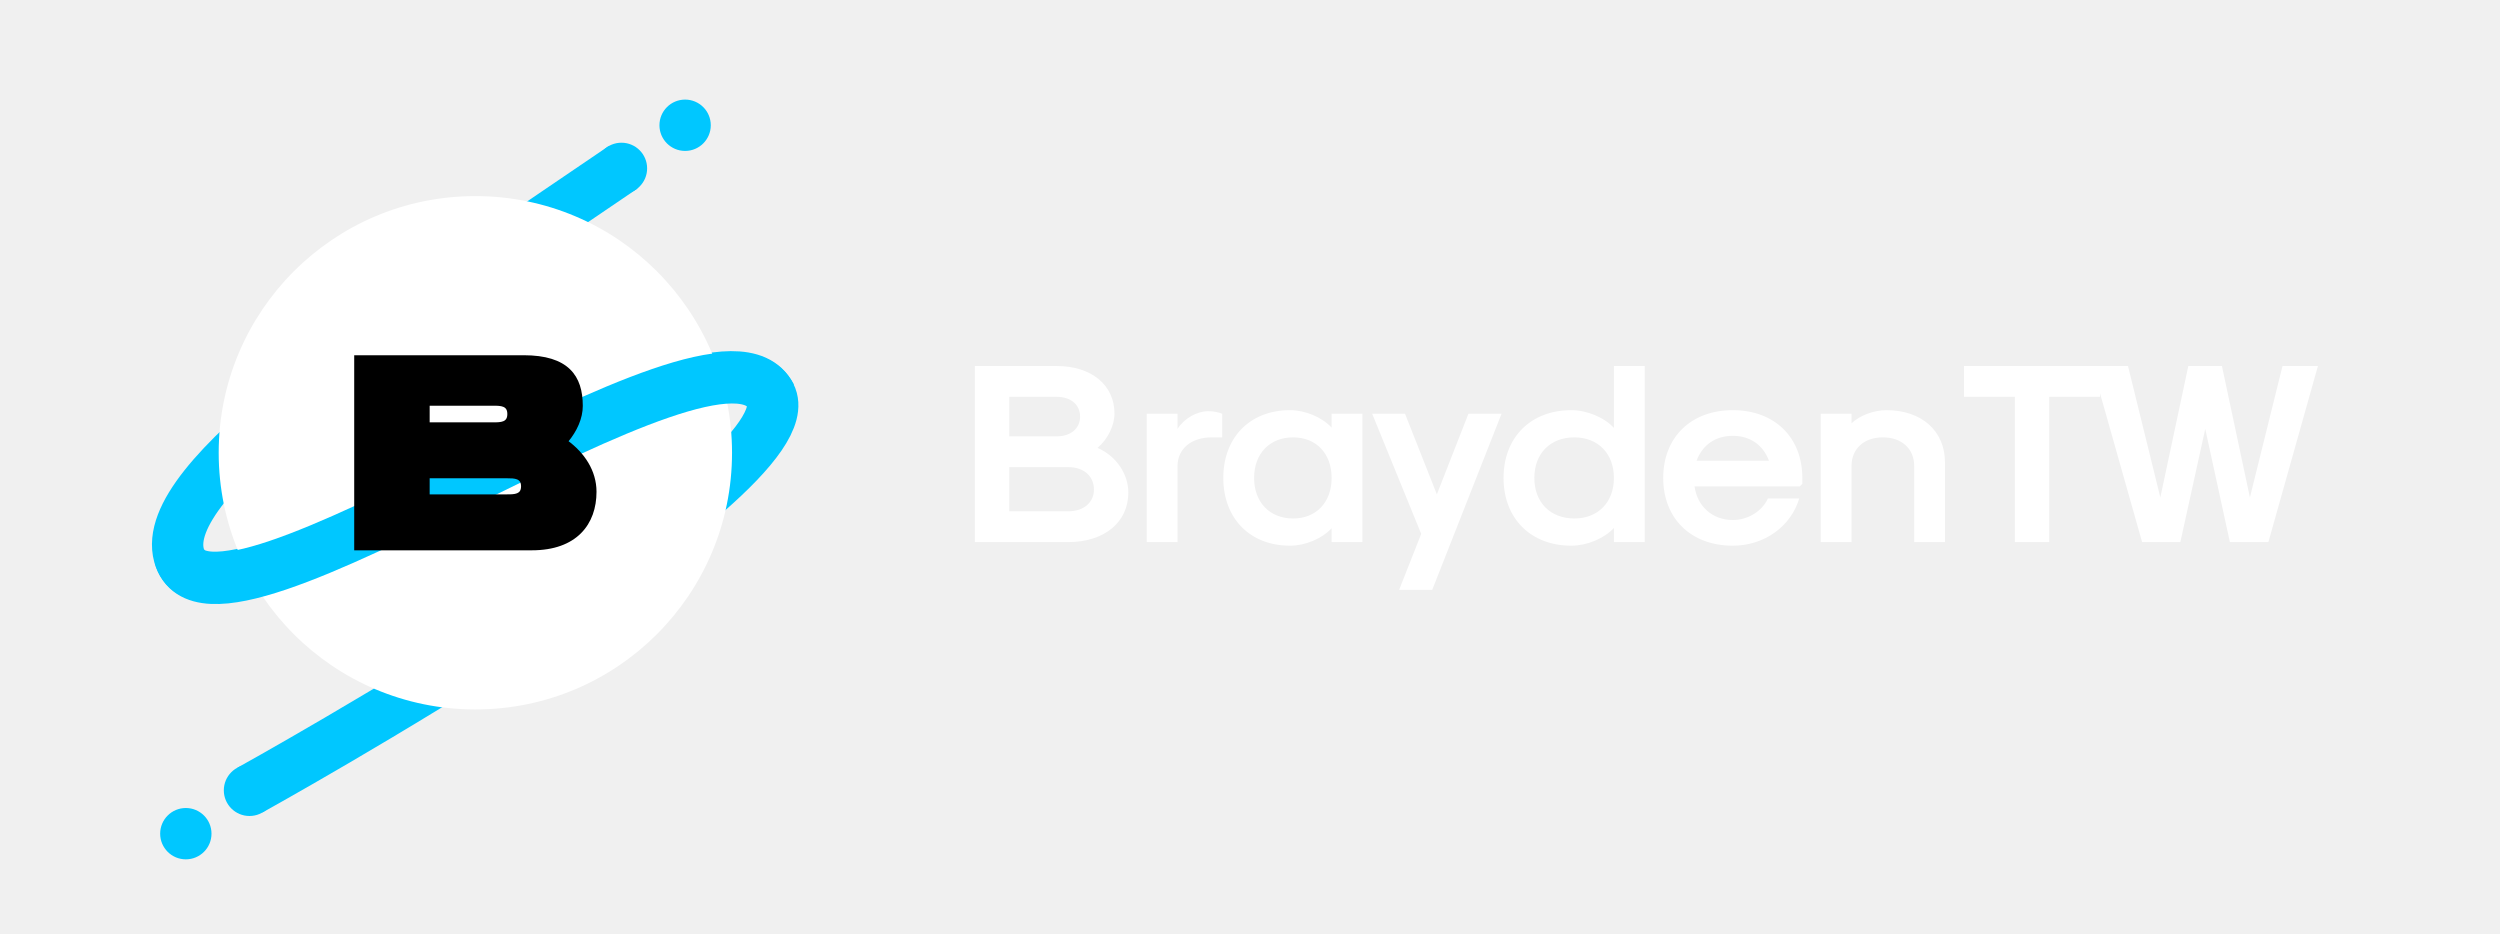
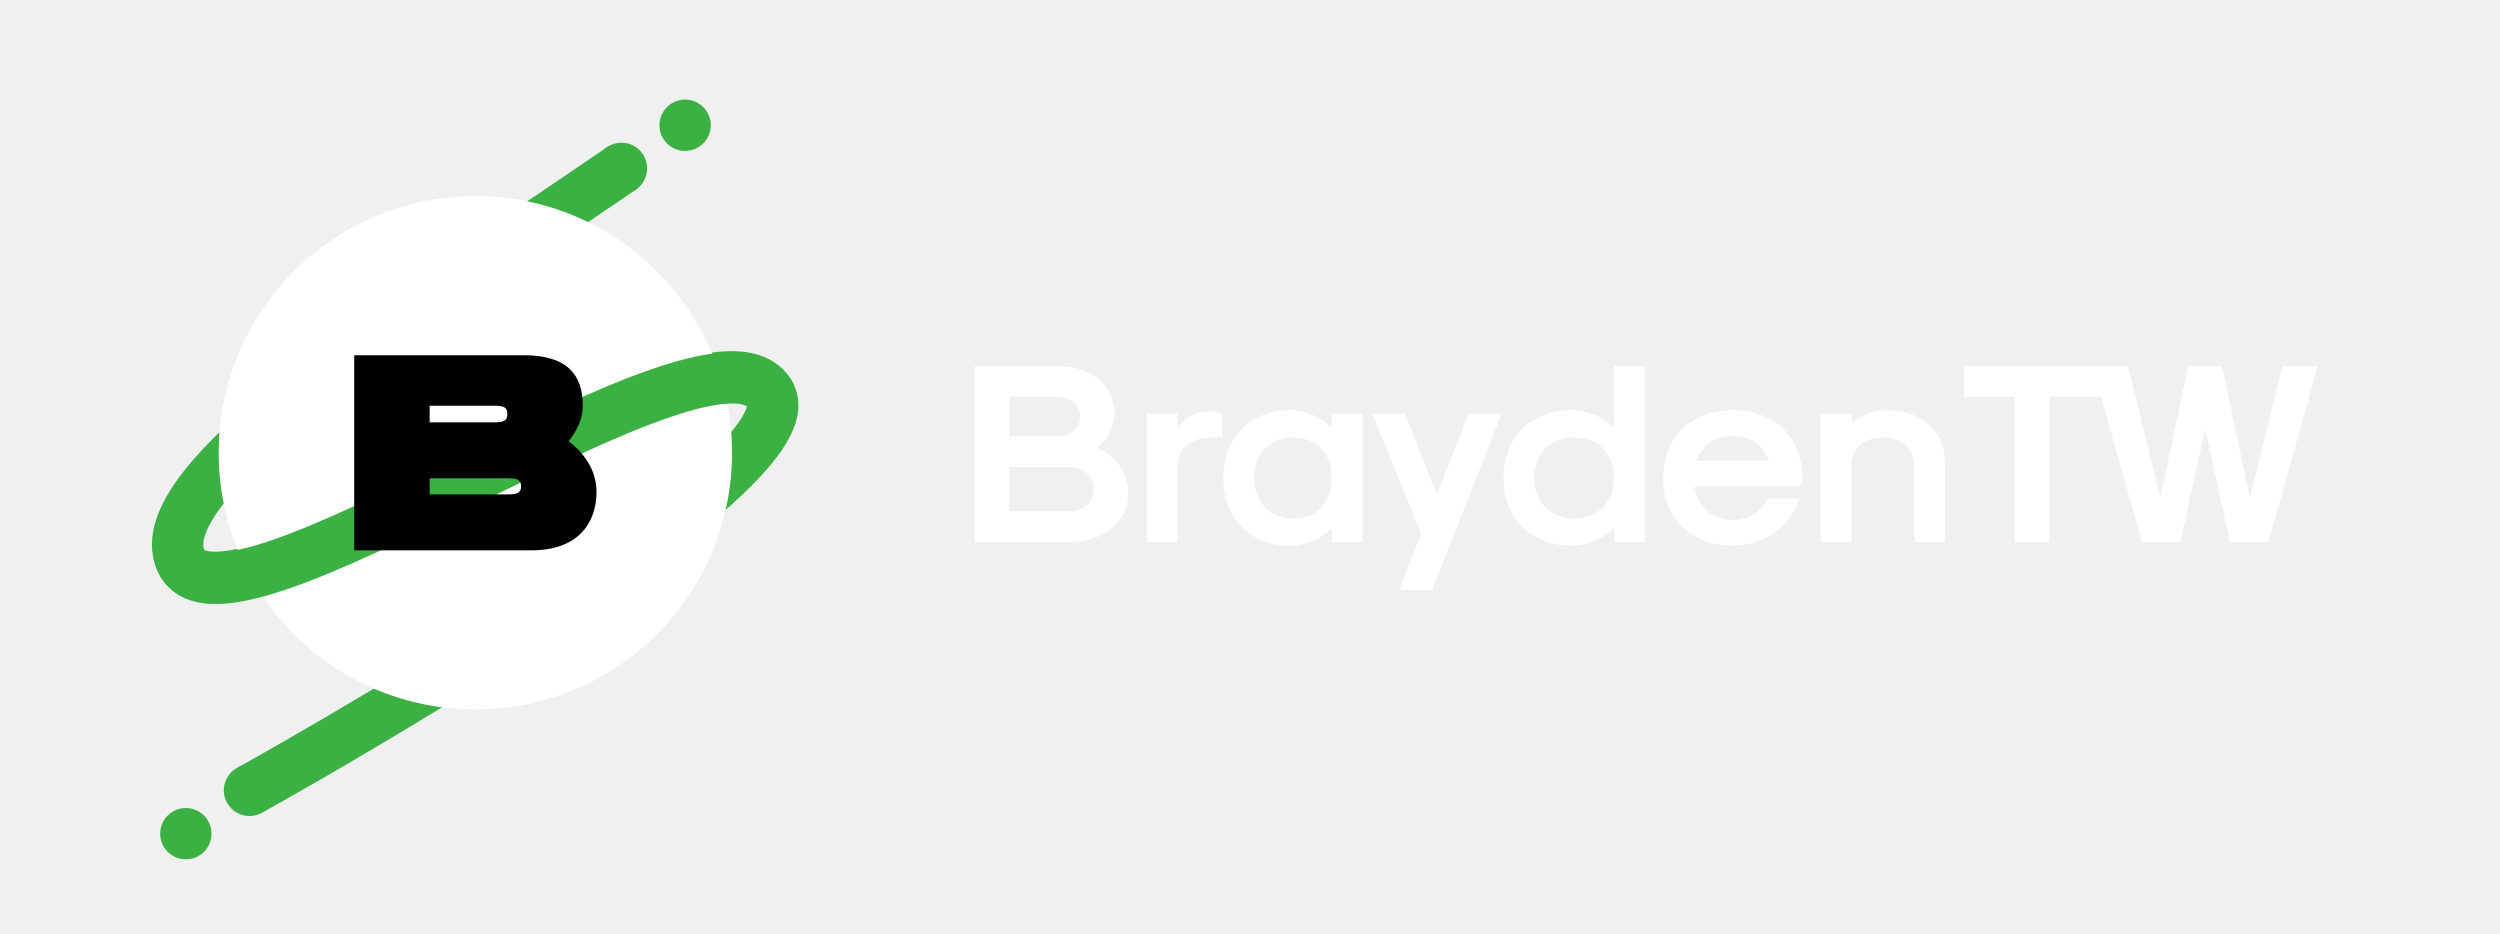
<svg xmlns="http://www.w3.org/2000/svg" width="2435" height="909" viewBox="0 0 2435 909" fill="none">
-   <path d="M606.798 163C365.063 327.215 153.824 466.5 174.386 541C205.299 653 698 283 750.386 385C791.988 466 243.5 769.5 243.5 769.5" stroke="#00c7ff" stroke-width="50" />
-   <circle cx="667.298" cy="122" r="25" fill="#00c7ff" />
-   <circle cx="605.298" cy="164" r="25" fill="#00c7ff" />
-   <circle cx="243" cy="769.78" r="25" fill="#00c7ff" />
-   <circle cx="181" cy="812" r="25" fill="#00c7ff" />
+   <path d="M606.798 163C365.063 327.215 153.824 466.5 174.386 541C205.299 653 698 283 750.386 385C791.988 466 243.5 769.5 243.5 769.5" stroke="#3BB143" stroke-width="50" />
+   <circle cx="667.298" cy="122" r="25" fill="#3BB143" />
+   <circle cx="605.298" cy="164" r="25" fill="#3BB143" />
+   <circle cx="243" cy="769.78" r="25" fill="#3BB143" />
+   <circle cx="181" cy="812" r="25" fill="#3BB143" />
  <circle cx="463" cy="441" r="250" fill="white" />
-   <path d="M175 541.991C205.913 653.991 698.613 283.991 751 385.991" stroke="#00c7ff" stroke-width="50" />
+   <path d="M175 541.991C205.913 653.991 698.613 283.991 751 385.991" stroke="#3BB143" stroke-width="50" />
  <g style="mix-blend-mode:luminosity">
    <path d="M552.393 429.929C561.175 419.373 566.636 407.25 566.636 395.297C566.636 381.076 563.33 368.935 554.471 360.368C545.62 351.809 531.417 347 510.041 347H347H346V348V534V535H347H518.06C539.501 535 555.018 528.829 565.174 518.664C575.327 508.503 580 494.474 580 478.997C580 458.75 568.418 441.723 552.393 429.929ZM417.493 394.171H480.641C484.173 394.171 487.826 394.187 490.611 395.356C491.967 395.925 493.076 396.755 493.856 397.971C494.639 399.192 495.143 400.885 495.143 403.269C495.143 405.652 494.639 407.345 493.856 408.566C493.076 409.782 491.967 410.612 490.611 411.182C487.826 412.35 484.173 412.366 480.641 412.366H417.493V394.171ZM494.005 482.514H417.493V464.851H494.005C497.536 464.851 501.195 464.866 503.983 466.006C505.344 466.562 506.45 467.37 507.227 468.549C508.005 469.731 508.507 471.37 508.507 473.683C508.507 475.995 508.005 477.635 507.227 478.817C506.45 479.995 505.344 480.804 503.983 481.36C501.195 482.499 497.536 482.514 494.005 482.514Z" fill="black" />
    <path d="M552.393 429.929C561.175 419.373 566.636 407.25 566.636 395.297C566.636 381.076 563.33 368.935 554.471 360.368C545.62 351.809 531.417 347 510.041 347H347H346V348V534V535H347H518.06C539.501 535 555.018 528.829 565.174 518.664C575.327 508.503 580 494.474 580 478.997C580 458.75 568.418 441.723 552.393 429.929ZM417.493 394.171H480.641C484.173 394.171 487.826 394.187 490.611 395.356C491.967 395.925 493.076 396.755 493.856 397.971C494.639 399.192 495.143 400.885 495.143 403.269C495.143 405.652 494.639 407.345 493.856 408.566C493.076 409.782 491.967 410.612 490.611 411.182C487.826 412.35 484.173 412.366 480.641 412.366H417.493V394.171ZM494.005 482.514H417.493V464.851H494.005C497.536 464.851 501.195 464.866 503.983 466.006C505.344 466.562 506.45 467.37 507.227 468.549C508.005 469.731 508.507 471.37 508.507 473.683C508.507 475.995 508.005 477.635 507.227 478.817C506.45 479.995 505.344 480.804 503.983 481.36C501.195 482.499 497.536 482.514 494.005 482.514Z" stroke="black" stroke-width="2" />
  </g>
  <path d="M949.5 528H1040.5C1075.5 528 1099 508.75 1099 479.75C1099 461.5 1087 444 1069 436.25C1079 427.75 1085.5 414.5 1085.5 402.75C1085.5 375 1063 356.5 1029.25 356.5H949.5V528ZM983 425V386.5H1029.25C1043 386.5 1052 394.25 1052 405.75C1052 417.25 1043 425 1029.25 425H983ZM983 498V455H1040.75C1055.5 455 1065.5 463.75 1065.5 476.75C1065.5 489.5 1055.5 498 1040.5 498H983ZM1116.91 528H1146.91V454C1146.91 437.25 1160.16 426 1180.16 426H1190.41V403C1186.91 401.5 1181.66 400.5 1177.16 400.5C1165.66 400.5 1153.41 407.5 1146.91 417.75V403H1116.91V528ZM1256.5 531.5C1271.25 531.5 1287.5 524.75 1297 514.5V528H1327V403H1297V416.5C1287.5 406.25 1271.25 399.5 1256.5 399.5C1217.5 399.5 1191.5 426 1191.5 465.5C1191.5 505 1217.5 531.5 1256.5 531.5ZM1259.5 505C1236.75 505 1221.5 489.25 1221.5 465.5C1221.5 441.75 1236.75 426 1259.5 426C1282 426 1297 441.75 1297 465.5C1297 489.25 1282 505 1259.5 505ZM1362.75 574.5H1395L1462.5 403H1430.25L1399.5 481.5L1368.5 403H1336.5L1384.25 520L1362.75 574.5ZM1530.45 531.5C1545.7 531.5 1562.45 524.5 1571.95 514.25V528H1601.95V356.5H1571.95V416.75C1562.45 406.5 1545.7 399.5 1530.45 399.5C1490.95 399.5 1464.45 426 1464.45 465.5C1464.45 505 1490.95 531.5 1530.45 531.5ZM1533.45 505C1509.95 505 1494.45 489.25 1494.45 465.5C1494.45 441.75 1509.95 426 1533.45 426C1556.45 426 1571.95 441.75 1571.95 465.5C1571.95 489.25 1556.45 505 1533.45 505ZM1687.72 531.5C1718.22 531.5 1744.22 513 1752.47 485.5H1721.97C1716.22 498 1702.47 506.5 1687.72 506.5C1668.22 506.5 1653.22 493.5 1650.47 473.75H1752.97L1755.47 471.25V465.5C1755.47 426 1728.47 399.5 1687.72 399.5C1646.97 399.5 1619.97 426 1619.97 465.5C1619.97 505 1646.97 531.5 1687.72 531.5ZM1652.47 448.75C1658.22 433.25 1670.97 424.5 1687.72 424.5C1704.47 424.5 1717.22 433.25 1722.97 448.75H1652.47ZM1773.4 528H1803.4V453.75C1803.4 437 1815.65 426 1833.9 426C1852.15 426 1864.4 437 1864.4 453.75V528H1894.4V450.25C1894.4 419.75 1871.65 399.5 1837.4 399.5C1825.15 399.5 1811.65 404.5 1803.4 412.25V403H1773.4V528ZM1962.45 528H1995.95V386.5H2045.45V356.5H1912.95V386.5H1962.45V528ZM2086.41 528H2123.66L2147.91 417.75L2171.91 528H2209.41L2257.66 356.5H2223.16L2191.41 484.5L2164.16 356.5H2131.41L2104.16 484.5L2072.66 356.5H2037.91L2086.41 528Z" fill="white" />
</svg>
